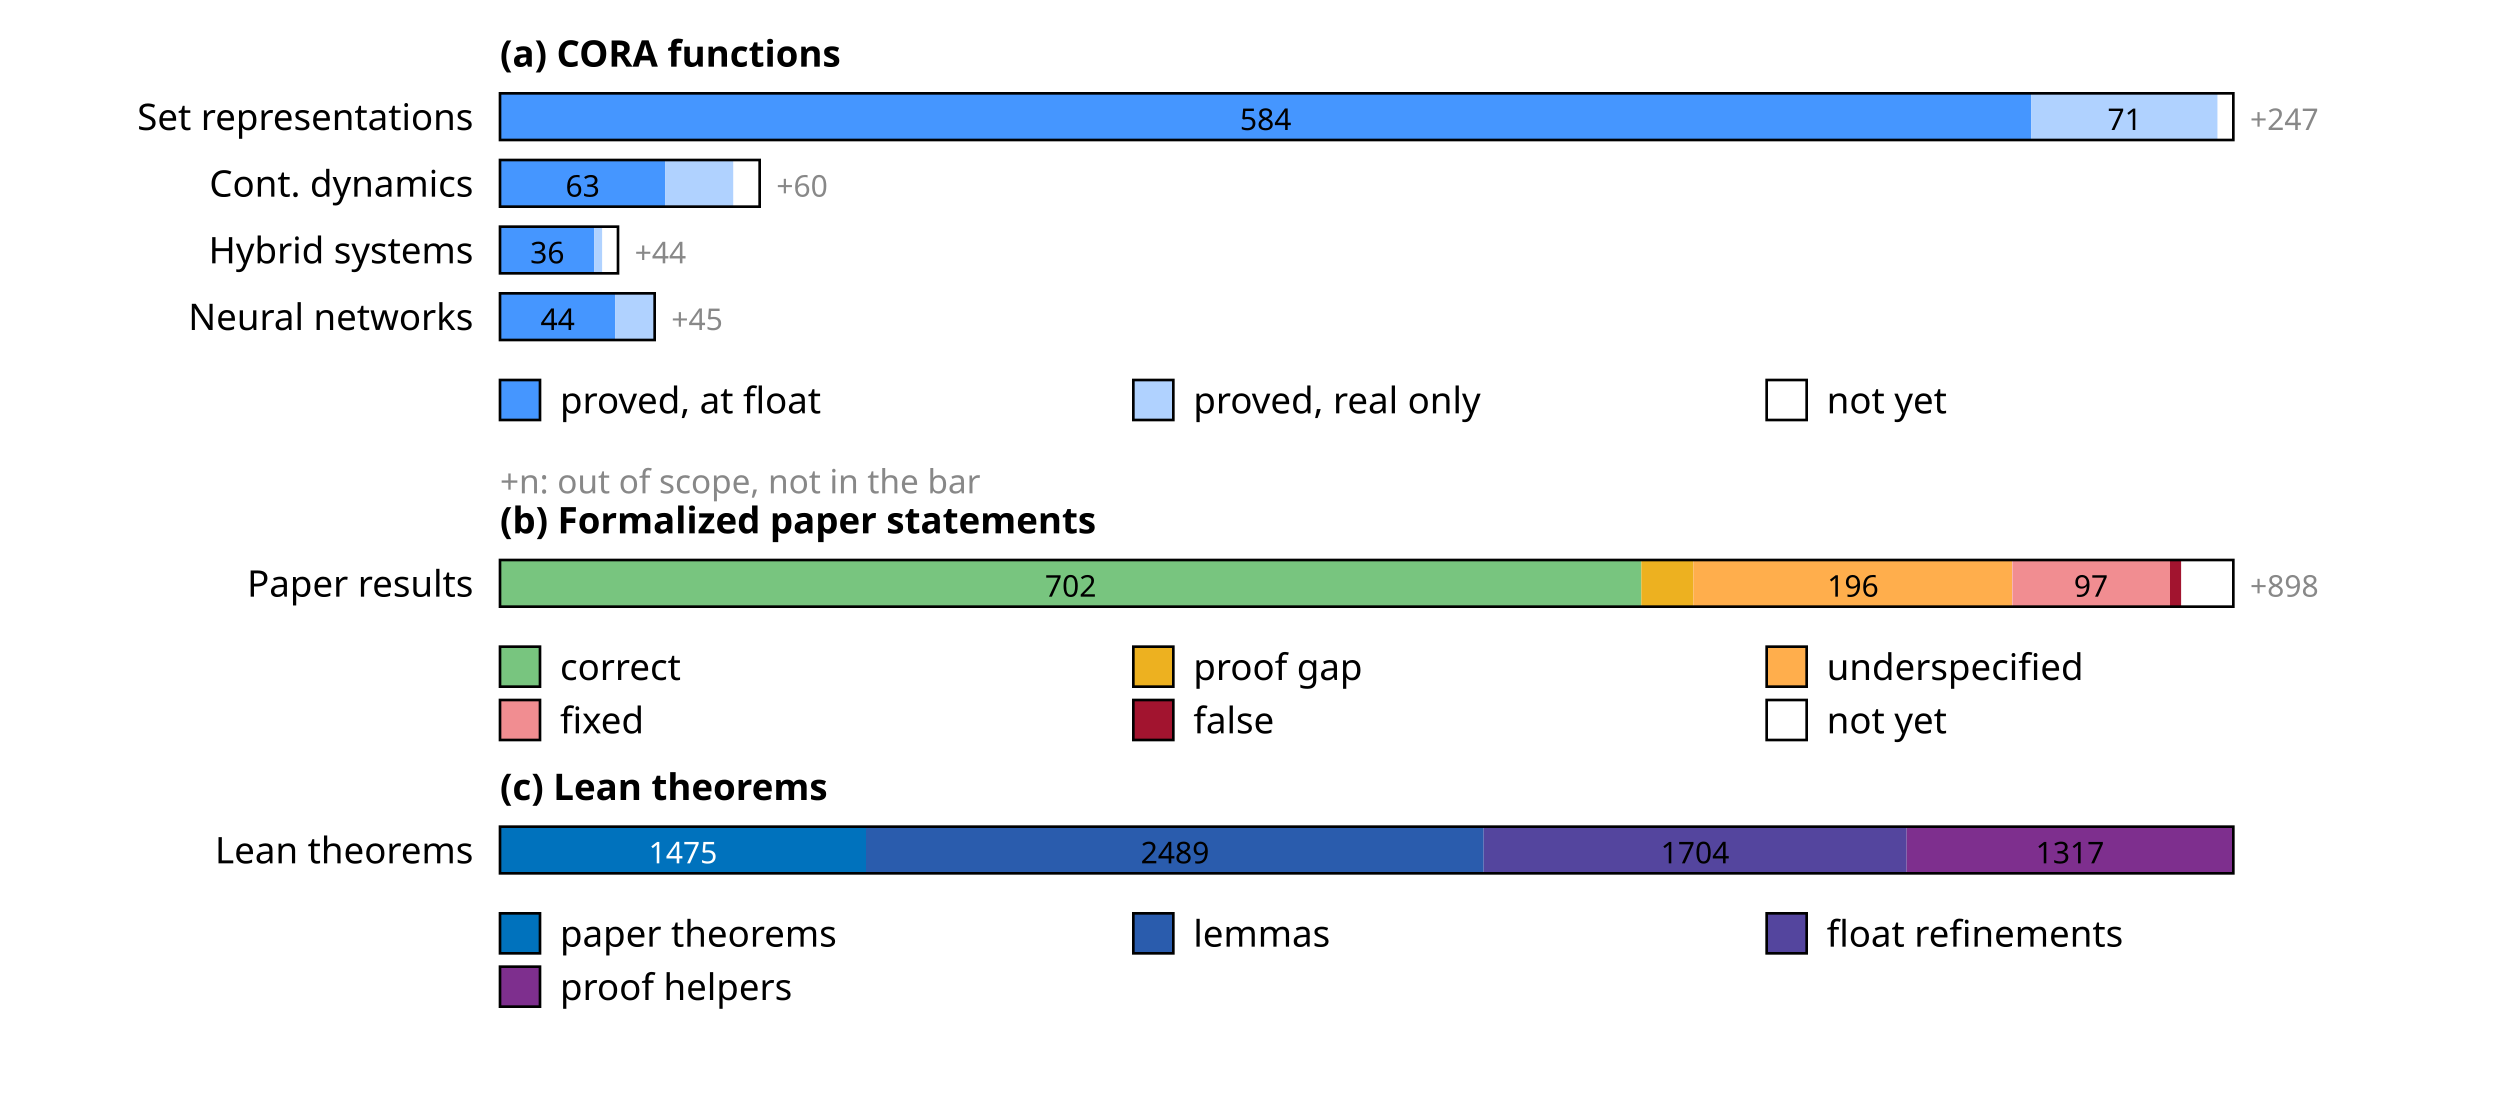
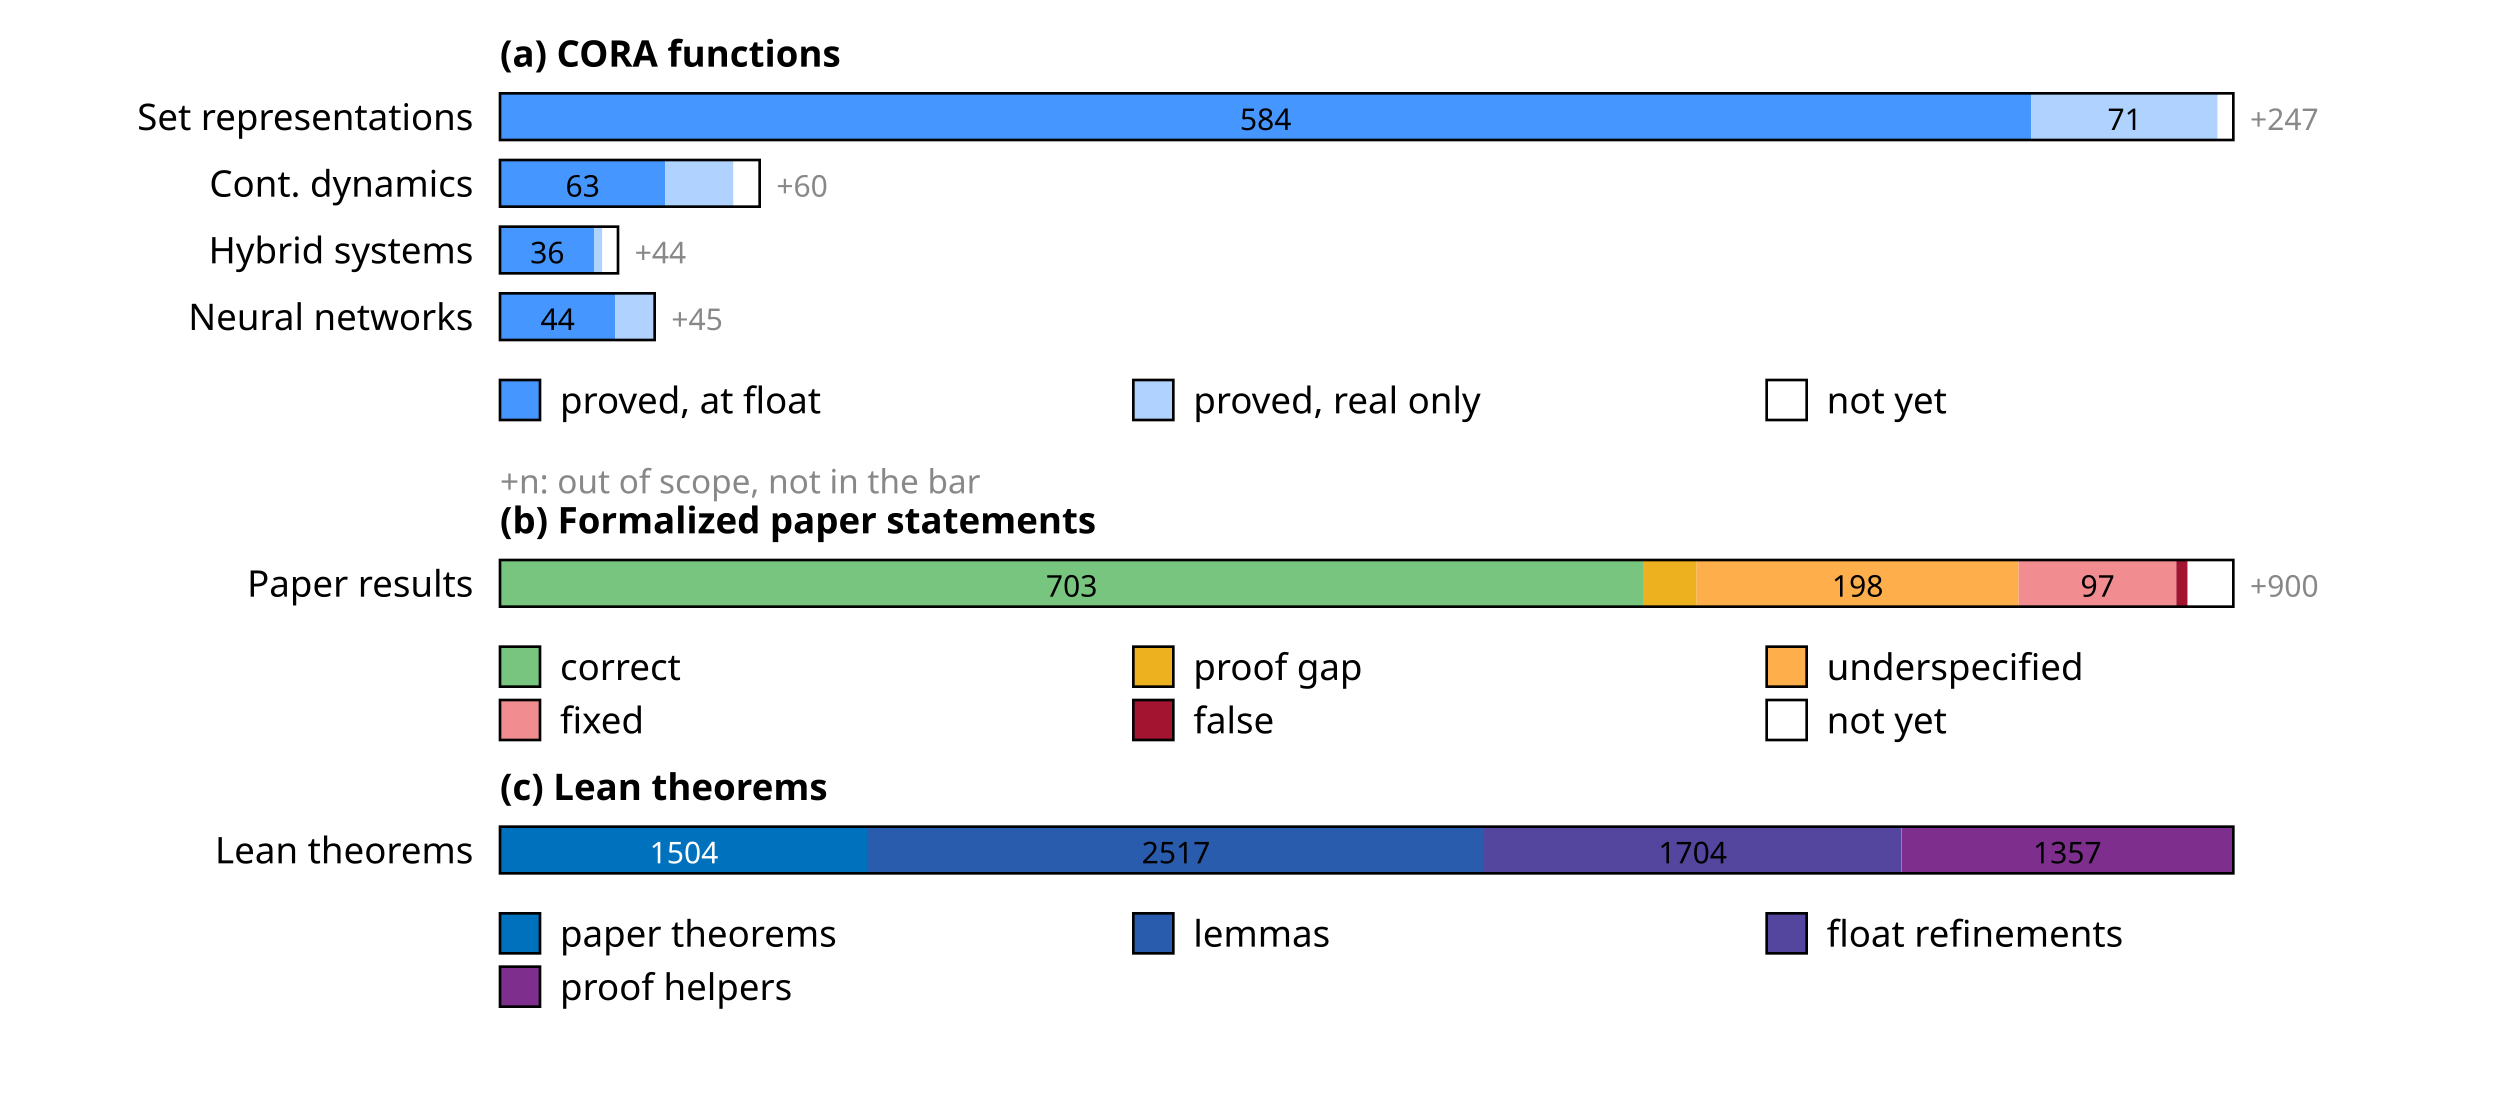
<svg xmlns="http://www.w3.org/2000/svg" width="750" height="330" font-family="sans-serif" font-size="11">
  <rect width="100%" height="100%" fill="white" />
  <text x="150" y="20" font-weight="bold">(a) CORA functions</text>
  <text x="142" y="39" text-anchor="end">Set representations</text>
  <rect x="150.0" y="28" width="459.4" height="14" fill="rgb(69,150,255)" />
  <text x="379.7" y="39" text-anchor="middle" font-size="9" fill="#000">584</text>
  <rect x="609.4" y="28" width="55.9" height="14" fill="rgb(176,210,255)" />
  <text x="637.4" y="39" text-anchor="middle" font-size="9" fill="#000">71</text>
  <rect x="665.3" y="28" width="4.7" height="14" fill="rgb(255,255,255)" />
  <rect x="150" y="28" width="520.0" height="14" fill="none" stroke="#000" stroke-width="0.8" />
  <text x="675.0" y="39" font-size="9" fill="#888">+247</text>
  <text x="142" y="59" text-anchor="end">Cont. dynamics</text>
  <rect x="150.0" y="48" width="49.6" height="14" fill="rgb(69,150,255)" />
  <text x="174.8" y="59" text-anchor="middle" font-size="9" fill="#000">63</text>
  <rect x="199.6" y="48" width="20.5" height="14" fill="rgb(176,210,255)" />
  <rect x="220.0" y="48" width="7.9" height="14" fill="rgb(255,255,255)" />
  <rect x="150" y="48" width="77.9" height="14" fill="none" stroke="#000" stroke-width="0.8" />
  <text x="232.9" y="59" font-size="9" fill="#888">+60</text>
  <text x="142" y="79" text-anchor="end">Hybrid systems</text>
  <rect x="150.0" y="68" width="28.3" height="14" fill="rgb(69,150,255)" />
  <text x="164.2" y="79" text-anchor="middle" font-size="9" fill="#000">36</text>
  <rect x="178.3" y="68" width="2.4" height="14" fill="rgb(176,210,255)" />
  <rect x="180.7" y="68" width="4.7" height="14" fill="rgb(255,255,255)" />
  <rect x="150" y="68" width="35.4" height="14" fill="none" stroke="#000" stroke-width="0.8" />
  <text x="190.4" y="79" font-size="9" fill="#888">+44</text>
  <text x="142" y="99" text-anchor="end">Neural networks</text>
  <rect x="150.0" y="88" width="34.6" height="14" fill="rgb(69,150,255)" />
  <text x="167.3" y="99" text-anchor="middle" font-size="9" fill="#000">44</text>
  <rect x="184.6" y="88" width="11.8" height="14" fill="rgb(176,210,255)" />
  <rect x="150" y="88" width="46.4" height="14" fill="none" stroke="#000" stroke-width="0.8" />
  <text x="201.4" y="99" font-size="9" fill="#888">+45</text>
  <rect x="150" y="114" width="12" height="12" fill="rgb(69,150,255)" stroke="#000" stroke-width="0.8" />
  <text x="168" y="124">proved, at float</text>
  <rect x="340" y="114" width="12" height="12" fill="rgb(176,210,255)" stroke="#000" stroke-width="0.8" />
  <text x="358" y="124">proved, real only</text>
  <rect x="530" y="114" width="12" height="12" fill="rgb(255,255,255)" stroke="#000" stroke-width="0.8" />
  <text x="548" y="124">not yet</text>
  <text x="150" y="148" font-size="10" fill="#888">+n: out of scope, not in the bar</text>
  <text x="150" y="160" font-weight="bold">(b) Formalized paper statements</text>
  <text x="142" y="179" text-anchor="end">Paper results</text>
-   <rect x="150.0" y="168" width="342.4" height="14" fill="rgb(120,197,127)" />
-   <text x="321.2" y="179" text-anchor="middle" font-size="9" fill="#000">702</text>
-   <rect x="492.4" y="168" width="15.6" height="14" fill="rgb(237,177,32)" />
-   <rect x="508.0" y="168" width="95.6" height="14" fill="rgb(255,174,76)" />
-   <text x="555.9" y="179" text-anchor="middle" font-size="9" fill="#000">196</text>
-   <rect x="603.7" y="168" width="47.3" height="14" fill="rgb(241,141,145)" />
-   <text x="627.3" y="179" text-anchor="middle" font-size="9" fill="#000">97</text>
-   <rect x="651.0" y="168" width="3.4" height="14" fill="rgb(162,20,47)" />
-   <rect x="654.4" y="168" width="15.6" height="14" fill="rgb(255,255,255)" />
+   <rect x="150.0" y="168" width="342.9" height="14" fill="rgb(120,197,127)" />
+   <text x="321.5" y="179" text-anchor="middle" font-size="9" fill="#000">703</text>
+   <rect x="492.9" y="168" width="16.1" height="14" fill="rgb(237,177,32)" />
+   <rect x="509.0" y="168" width="96.6" height="14" fill="rgb(255,174,76)" />
+   <text x="557.3" y="179" text-anchor="middle" font-size="9" fill="#000">198</text>
+   <rect x="605.6" y="168" width="47.3" height="14" fill="rgb(241,141,145)" />
+   <text x="629.3" y="179" text-anchor="middle" font-size="9" fill="#000">97</text>
+   <rect x="652.9" y="168" width="3.4" height="14" fill="rgb(162,20,47)" />
+   <rect x="656.3" y="168" width="13.7" height="14" fill="rgb(255,255,255)" />
  <rect x="150" y="168" width="520.0" height="14" fill="none" stroke="#000" stroke-width="0.8" />
-   <text x="675.0" y="179" font-size="9" fill="#888">+898</text>
+   <text x="675.0" y="179" font-size="9" fill="#888">+900</text>
  <rect x="150" y="194" width="12" height="12" fill="rgb(120,197,127)" stroke="#000" stroke-width="0.8" />
  <text x="168" y="204">correct</text>
  <rect x="340" y="194" width="12" height="12" fill="rgb(237,177,32)" stroke="#000" stroke-width="0.8" />
  <text x="358" y="204">proof gap</text>
  <rect x="530" y="194" width="12" height="12" fill="rgb(255,174,76)" stroke="#000" stroke-width="0.8" />
  <text x="548" y="204">underspecified</text>
  <rect x="150" y="210" width="12" height="12" fill="rgb(241,141,145)" stroke="#000" stroke-width="0.8" />
  <text x="168" y="220">fixed</text>
  <rect x="340" y="210" width="12" height="12" fill="rgb(162,20,47)" stroke="#000" stroke-width="0.8" />
  <text x="358" y="220">false</text>
  <rect x="530" y="210" width="12" height="12" fill="rgb(255,255,255)" stroke="#000" stroke-width="0.8" />
  <text x="548" y="220">not yet</text>
  <text x="150" y="240" font-weight="bold">(c) Lean theorems</text>
  <text x="142" y="259" text-anchor="end">Lean theorems</text>
-   <rect x="150.0" y="248" width="109.8" height="14" fill="rgb(0,114,189)" />
-   <text x="204.9" y="259" text-anchor="middle" font-size="9" fill="#fff">1475</text>
-   <rect x="259.8" y="248" width="185.3" height="14" fill="rgb(42,92,173)" />
-   <text x="352.5" y="259" text-anchor="middle" font-size="9" fill="#000">2489</text>
-   <rect x="445.1" y="248" width="126.9" height="14" fill="rgb(84,69,158)" />
-   <text x="508.5" y="259" text-anchor="middle" font-size="9" fill="#000">1704</text>
-   <rect x="572.0" y="248" width="98.0" height="14" fill="rgb(126,47,142)" />
-   <text x="621.0" y="259" text-anchor="middle" font-size="9" fill="#000">1317</text>
+   <rect x="150.0" y="248" width="110.4" height="14" fill="rgb(0,114,189)" />
+   <text x="205.2" y="259" text-anchor="middle" font-size="9" fill="#fff">1504</text>
+   <rect x="260.4" y="248" width="184.8" height="14" fill="rgb(42,92,173)" />
+   <text x="352.8" y="259" text-anchor="middle" font-size="9" fill="#000">2517</text>
+   <rect x="445.2" y="248" width="125.1" height="14" fill="rgb(84,69,158)" />
+   <text x="507.8" y="259" text-anchor="middle" font-size="9" fill="#000">1704</text>
+   <rect x="570.4" y="248" width="99.6" height="14" fill="rgb(126,47,142)" />
+   <text x="620.2" y="259" text-anchor="middle" font-size="9" fill="#000">1357</text>
  <rect x="150" y="248" width="520.0" height="14" fill="none" stroke="#000" stroke-width="0.8" />
  <rect x="150" y="274" width="12" height="12" fill="rgb(0,114,189)" stroke="#000" stroke-width="0.8" />
  <text x="168" y="284">paper theorems</text>
  <rect x="340" y="274" width="12" height="12" fill="rgb(42,92,173)" stroke="#000" stroke-width="0.8" />
  <text x="358" y="284">lemmas</text>
  <rect x="530" y="274" width="12" height="12" fill="rgb(84,69,158)" stroke="#000" stroke-width="0.8" />
  <text x="548" y="284">float refinements</text>
  <rect x="150" y="290" width="12" height="12" fill="rgb(126,47,142)" stroke="#000" stroke-width="0.8" />
  <text x="168" y="300">proof helpers</text>
</svg>
